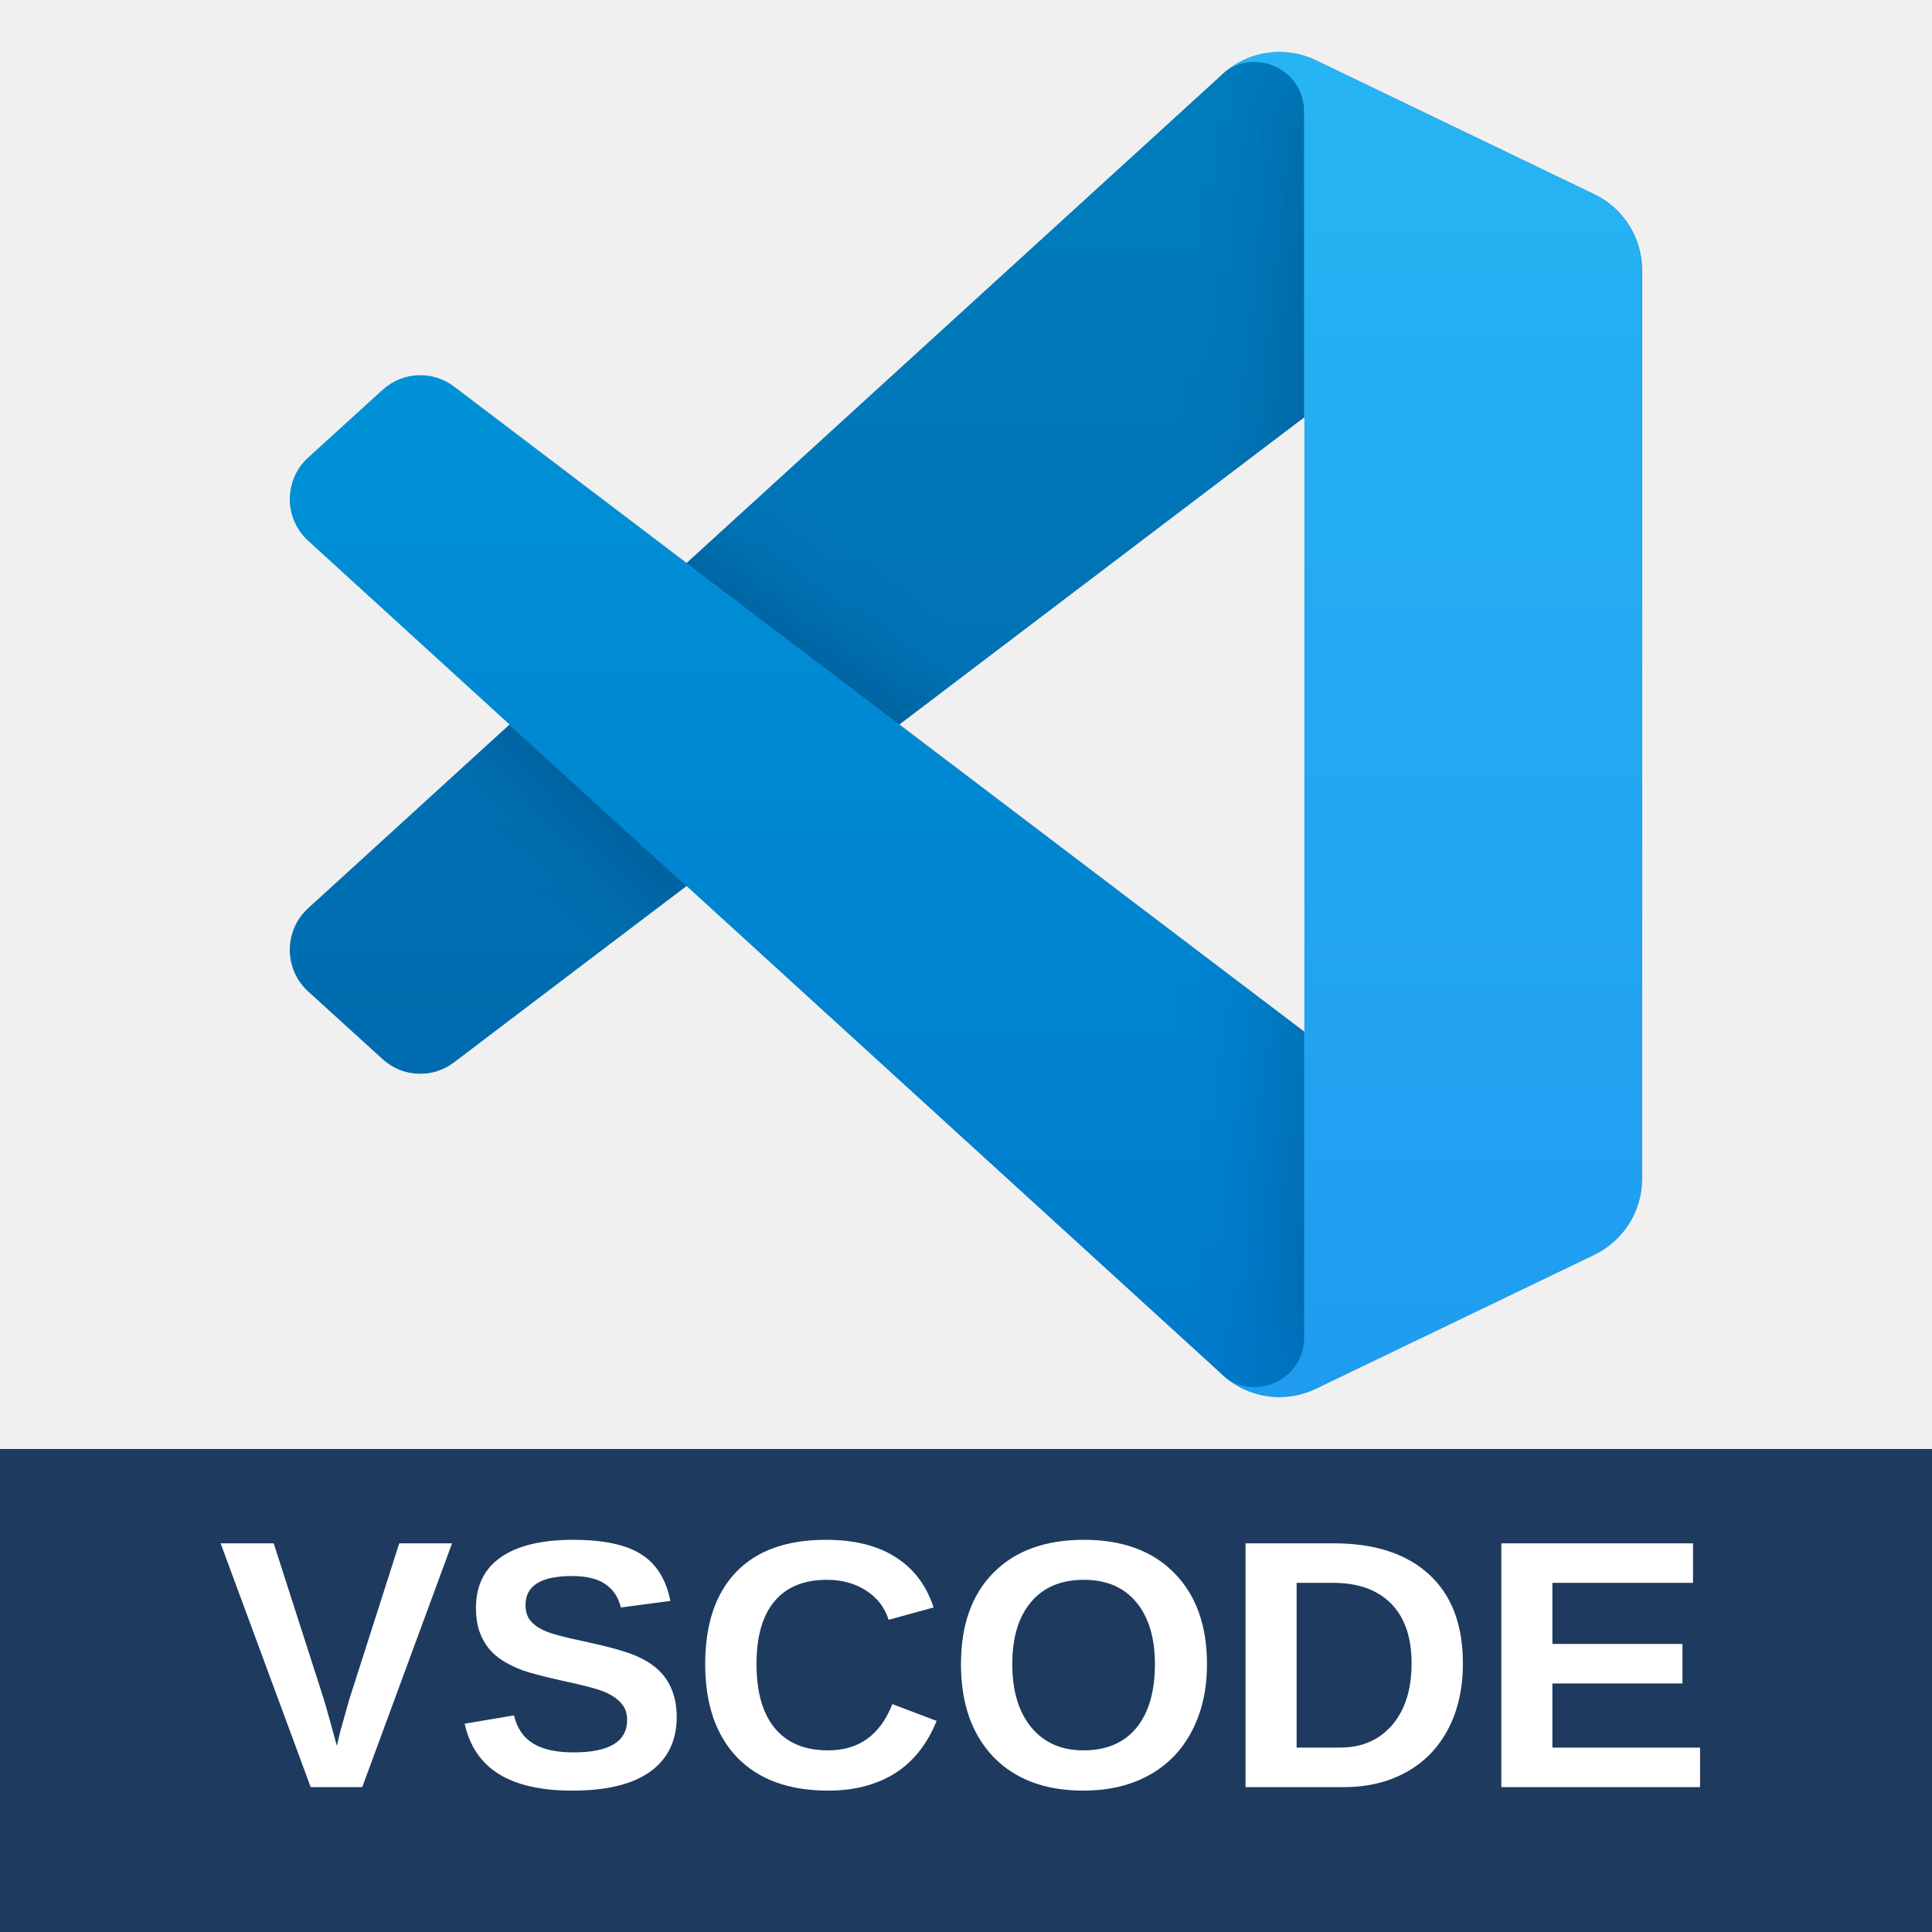
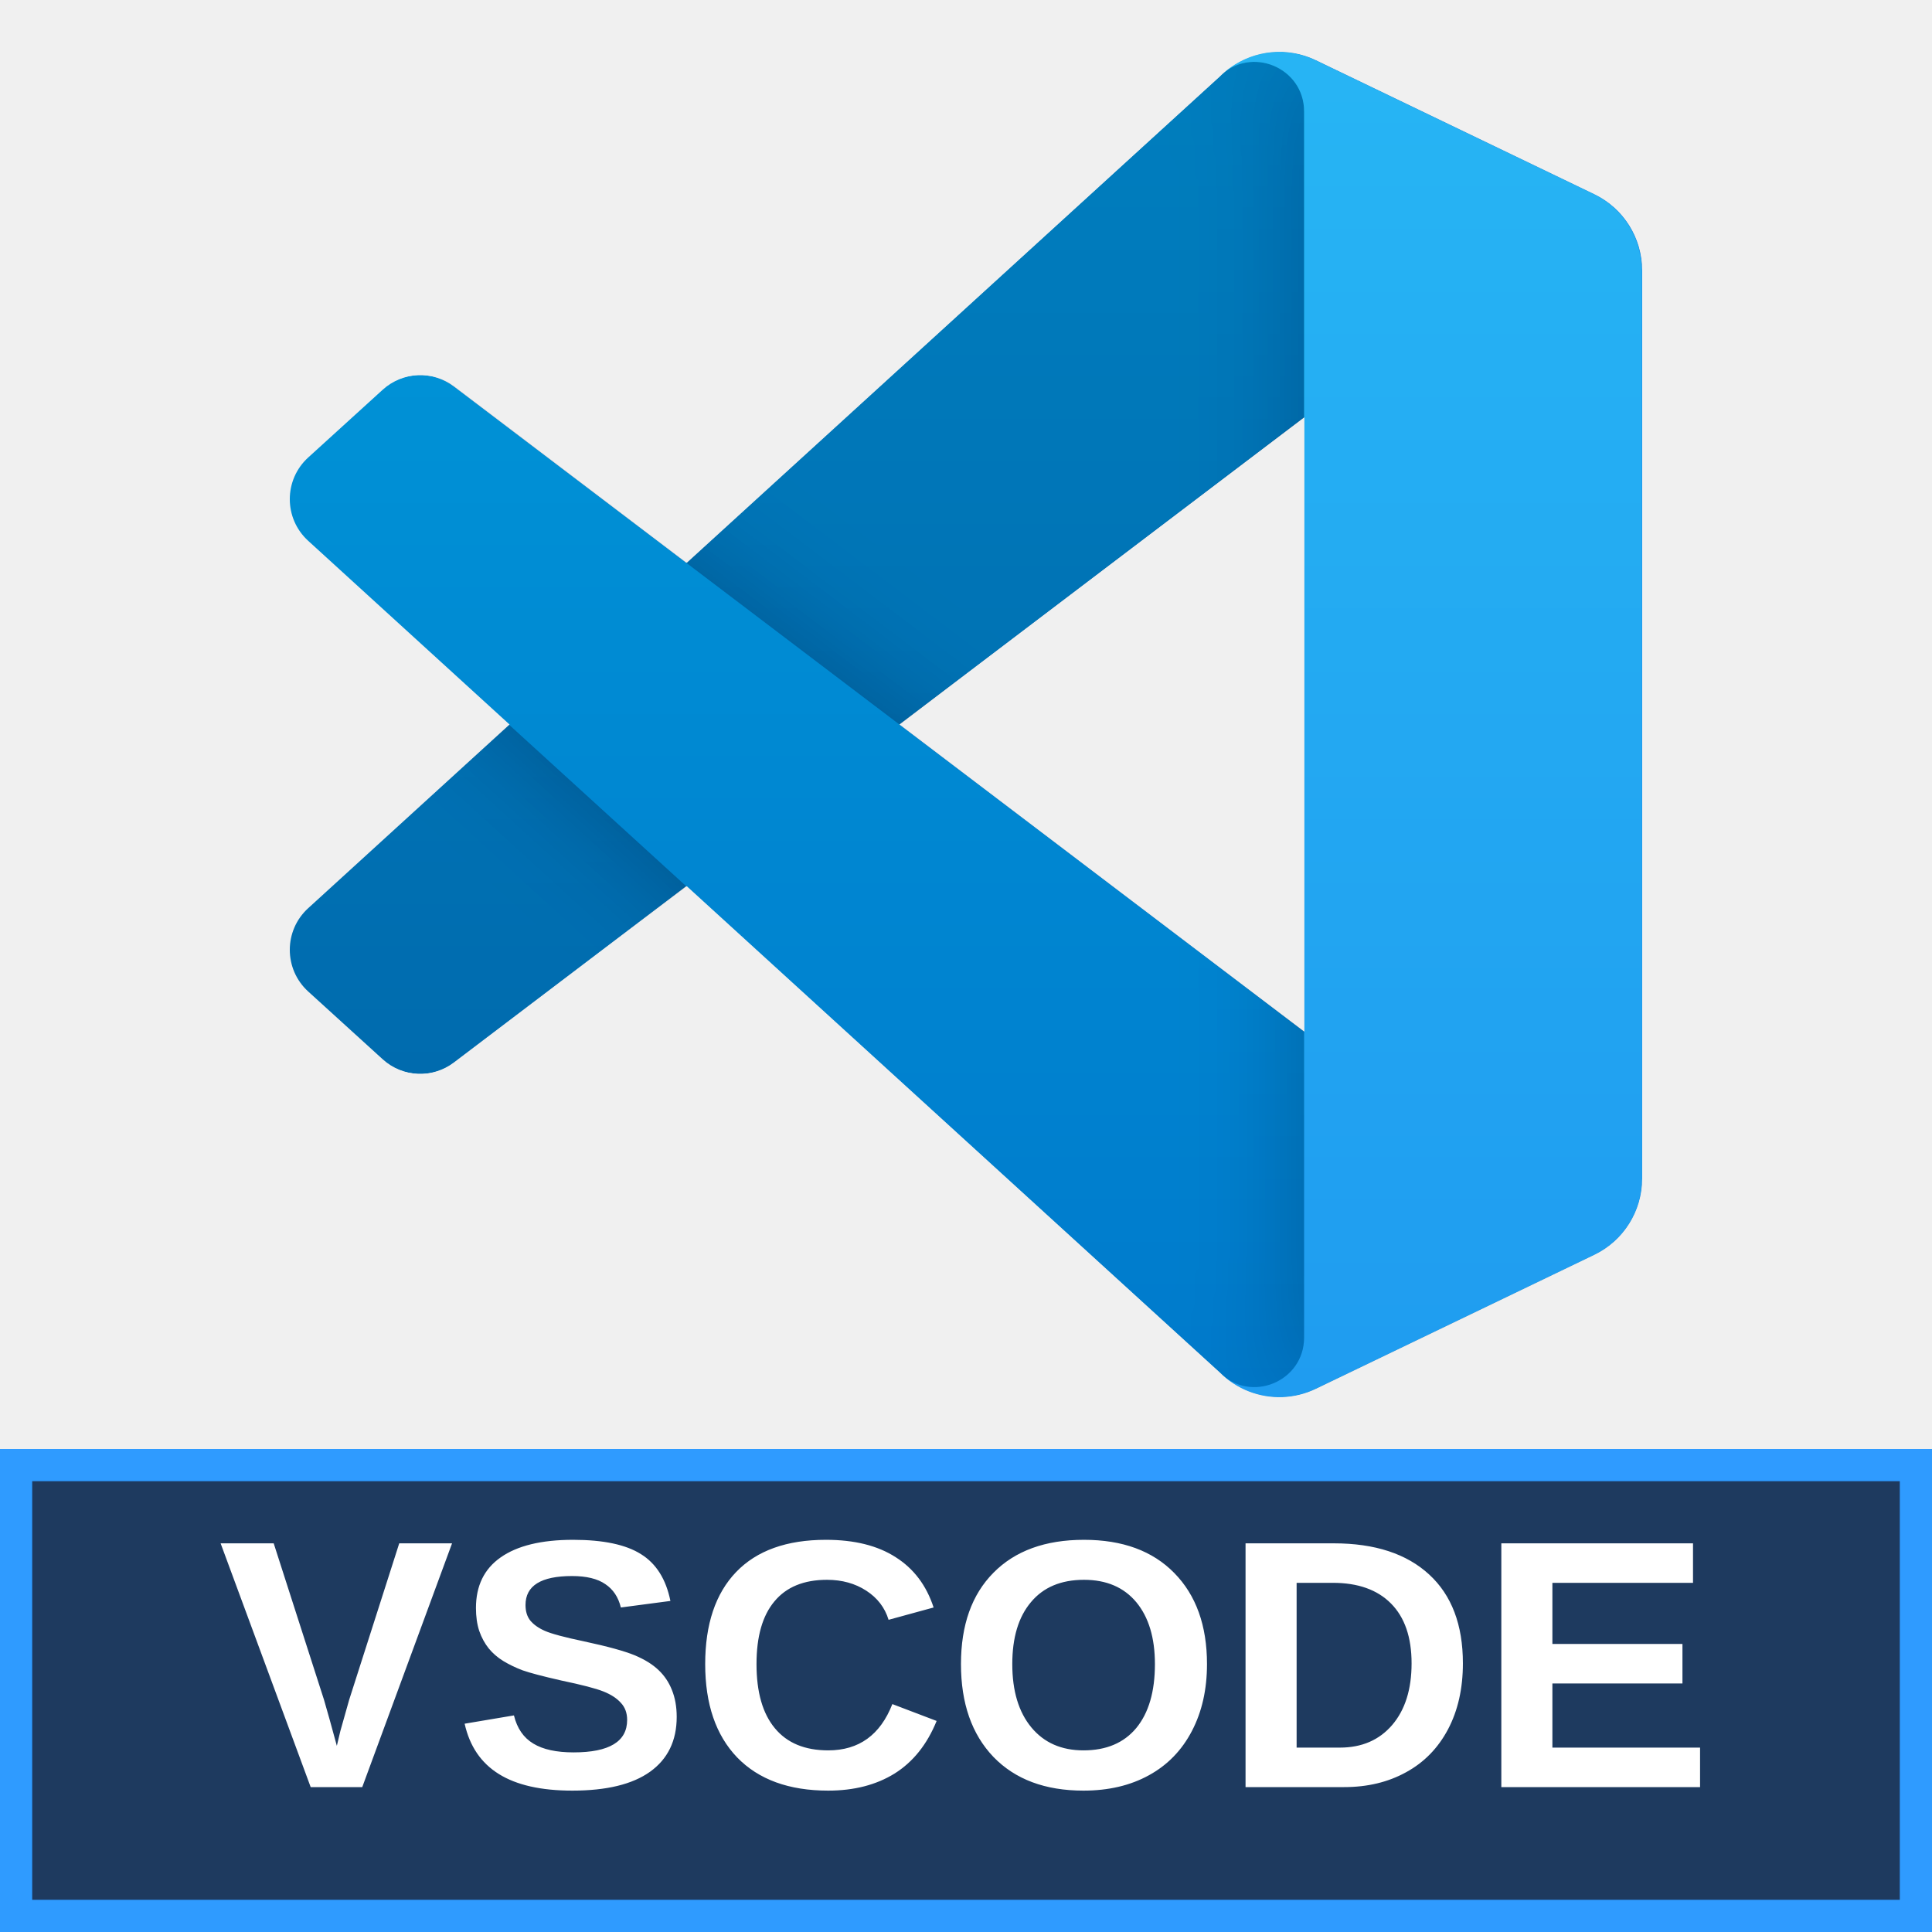
<svg xmlns="http://www.w3.org/2000/svg" width="120" height="120" viewBox="0 0 120 120">
  <svg x="18" y="3" width="84" height="84" preserveAspectRatio="xMidYMid meet" viewBox="0 0 100 100" fill="none">
    <mask id="mask0" mask-type="alpha" maskUnits="userSpaceOnUse" x="0" y="0" width="100" height="100">
      <path fill-rule="evenodd" clip-rule="evenodd" d="M70.912 99.317C72.487 99.931 74.283 99.891 75.873 99.126L96.461 89.22C98.624 88.179 100 85.989 100 83.587V16.413C100 14.011 98.624 11.822 96.461 10.781L75.873 0.874C73.786 -0.13 71.345 0.116 69.513 1.447C69.252 1.637 69.003 1.849 68.769 2.083L29.355 38.041L12.187 25.01C10.589 23.797 8.354 23.896 6.869 25.246L1.363 30.255C-0.453 31.906 -0.455 34.763 1.359 36.417L16.247 50L1.359 63.583C-0.455 65.237 -0.453 68.094 1.363 69.745L6.869 74.754C8.354 76.104 10.589 76.204 12.187 74.99L29.355 61.959L68.769 97.917C69.392 98.541 70.125 99.01 70.912 99.317ZM75.015 27.299L45.109 50L75.015 72.701V27.299Z" fill="white" />
    </mask>
    <g mask="url(#mask0)">
      <path d="M96.461 10.796L75.857 0.876C73.472 -0.273 70.622 0.212 68.75 2.083L1.299 63.583C-0.516 65.237 -0.514 68.094 1.303 69.745L6.813 74.754C8.298 76.104 10.535 76.204 12.134 74.99L93.361 13.37C96.086 11.303 100 13.246 100 16.667V16.427C100 14.027 98.625 11.838 96.461 10.796Z" fill="#0065A9" />
      <g filter="url(#filter0_d)">
        <path d="M96.461 89.204L75.857 99.124C73.472 100.273 70.622 99.788 68.75 97.917L1.299 36.417C-0.516 34.763 -0.514 31.906 1.303 30.255L6.813 25.246C8.298 23.896 10.535 23.796 12.134 25.009L93.361 86.63C96.086 88.697 100 86.754 100 83.333V83.573C100 85.974 98.625 88.162 96.461 89.204Z" fill="#007ACC" />
      </g>
      <g filter="url(#filter1_d)">
        <path d="M75.858 99.126C73.472 100.274 70.622 99.788 68.75 97.917C71.056 100.223 75 98.59 75 95.328V4.672C75 1.41 71.056 -0.223 68.75 2.083C70.622 0.211 73.472 -0.274 75.858 0.874L96.459 10.781C98.623 11.822 100 14.011 100 16.413V83.587C100 85.989 98.623 88.179 96.459 89.22L75.858 99.126Z" fill="#1F9CF0" />
      </g>
      <g style="mix-blend-mode:overlay" opacity="0.25">
        <path fill-rule="evenodd" clip-rule="evenodd" d="M70.851 99.317C72.426 99.931 74.222 99.891 75.812 99.126L96.4 89.22C98.563 88.179 99.939 85.989 99.939 83.587V16.413C99.939 14.011 98.564 11.822 96.4 10.781L75.812 0.874C73.725 -0.13 71.284 0.116 69.453 1.447C69.191 1.637 68.942 1.849 68.708 2.083L29.294 38.041L12.126 25.01C10.528 23.796 8.293 23.896 6.809 25.246L1.302 30.255C-0.513 31.906 -0.515 34.763 1.298 36.417L16.186 50L1.298 63.583C-0.515 65.237 -0.513 68.094 1.302 69.745L6.809 74.754C8.293 76.104 10.528 76.204 12.126 74.99L29.294 61.959L68.708 97.917C69.332 98.54 70.064 99.01 70.851 99.317ZM74.954 27.299L45.048 50L74.954 72.701V27.299Z" fill="url(#paint0_linear)" />
      </g>
    </g>
    <defs>
      <filter id="filter0_d" x="-8.394" y="15.829" width="116.727" height="92.246" filterUnits="userSpaceOnUse" color-interpolation-filters="sRGB">
        <feFlood flood-opacity="0" result="BackgroundImageFix" />
        <feColorMatrix in="SourceAlpha" type="matrix" values="0 0 0 0 0 0 0 0 0 0 0 0 0 0 0 0 0 0 127 0" />
        <feOffset />
        <feGaussianBlur stdDeviation="4.167" />
        <feColorMatrix type="matrix" values="0 0 0 0 0 0 0 0 0 0 0 0 0 0 0 0 0 0 0.25 0" />
        <feBlend mode="overlay" in2="BackgroundImageFix" result="effect1_dropShadow" />
        <feBlend mode="normal" in="SourceGraphic" in2="effect1_dropShadow" result="shape" />
      </filter>
      <filter id="filter1_d" x="60.417" y="-8.076" width="47.917" height="116.151" filterUnits="userSpaceOnUse" color-interpolation-filters="sRGB">
        <feFlood flood-opacity="0" result="BackgroundImageFix" />
        <feColorMatrix in="SourceAlpha" type="matrix" values="0 0 0 0 0 0 0 0 0 0 0 0 0 0 0 0 0 0 127 0" />
        <feOffset />
        <feGaussianBlur stdDeviation="4.167" />
        <feColorMatrix type="matrix" values="0 0 0 0 0 0 0 0 0 0 0 0 0 0 0 0 0 0 0.25 0" />
        <feBlend mode="overlay" in2="BackgroundImageFix" result="effect1_dropShadow" />
        <feBlend mode="normal" in="SourceGraphic" in2="effect1_dropShadow" result="shape" />
      </filter>
      <linearGradient id="paint0_linear" x1="49.939" y1="0.258" x2="49.939" y2="99.742" gradientUnits="userSpaceOnUse">
        <stop stop-color="white" />
        <stop offset="1" stop-color="white" stop-opacity="0" />
      </linearGradient>
    </defs>
  </svg>
  <rect id="caption-band" x="0" y="90" width="120" height="30" fill="#1e3a5f" />
  <text id="caption-label" x="60" y="111" text-anchor="middle" font-family="Arial, Liberation Sans, sans-serif" font-size="22" font-weight="700" fill="#ffffff">VSCODE</text>
+   <rect id="caption-border" x="1" y="91" width="118" height="28" fill="none" stroke="#2F9BFF" stroke-width="2" />
</svg>
